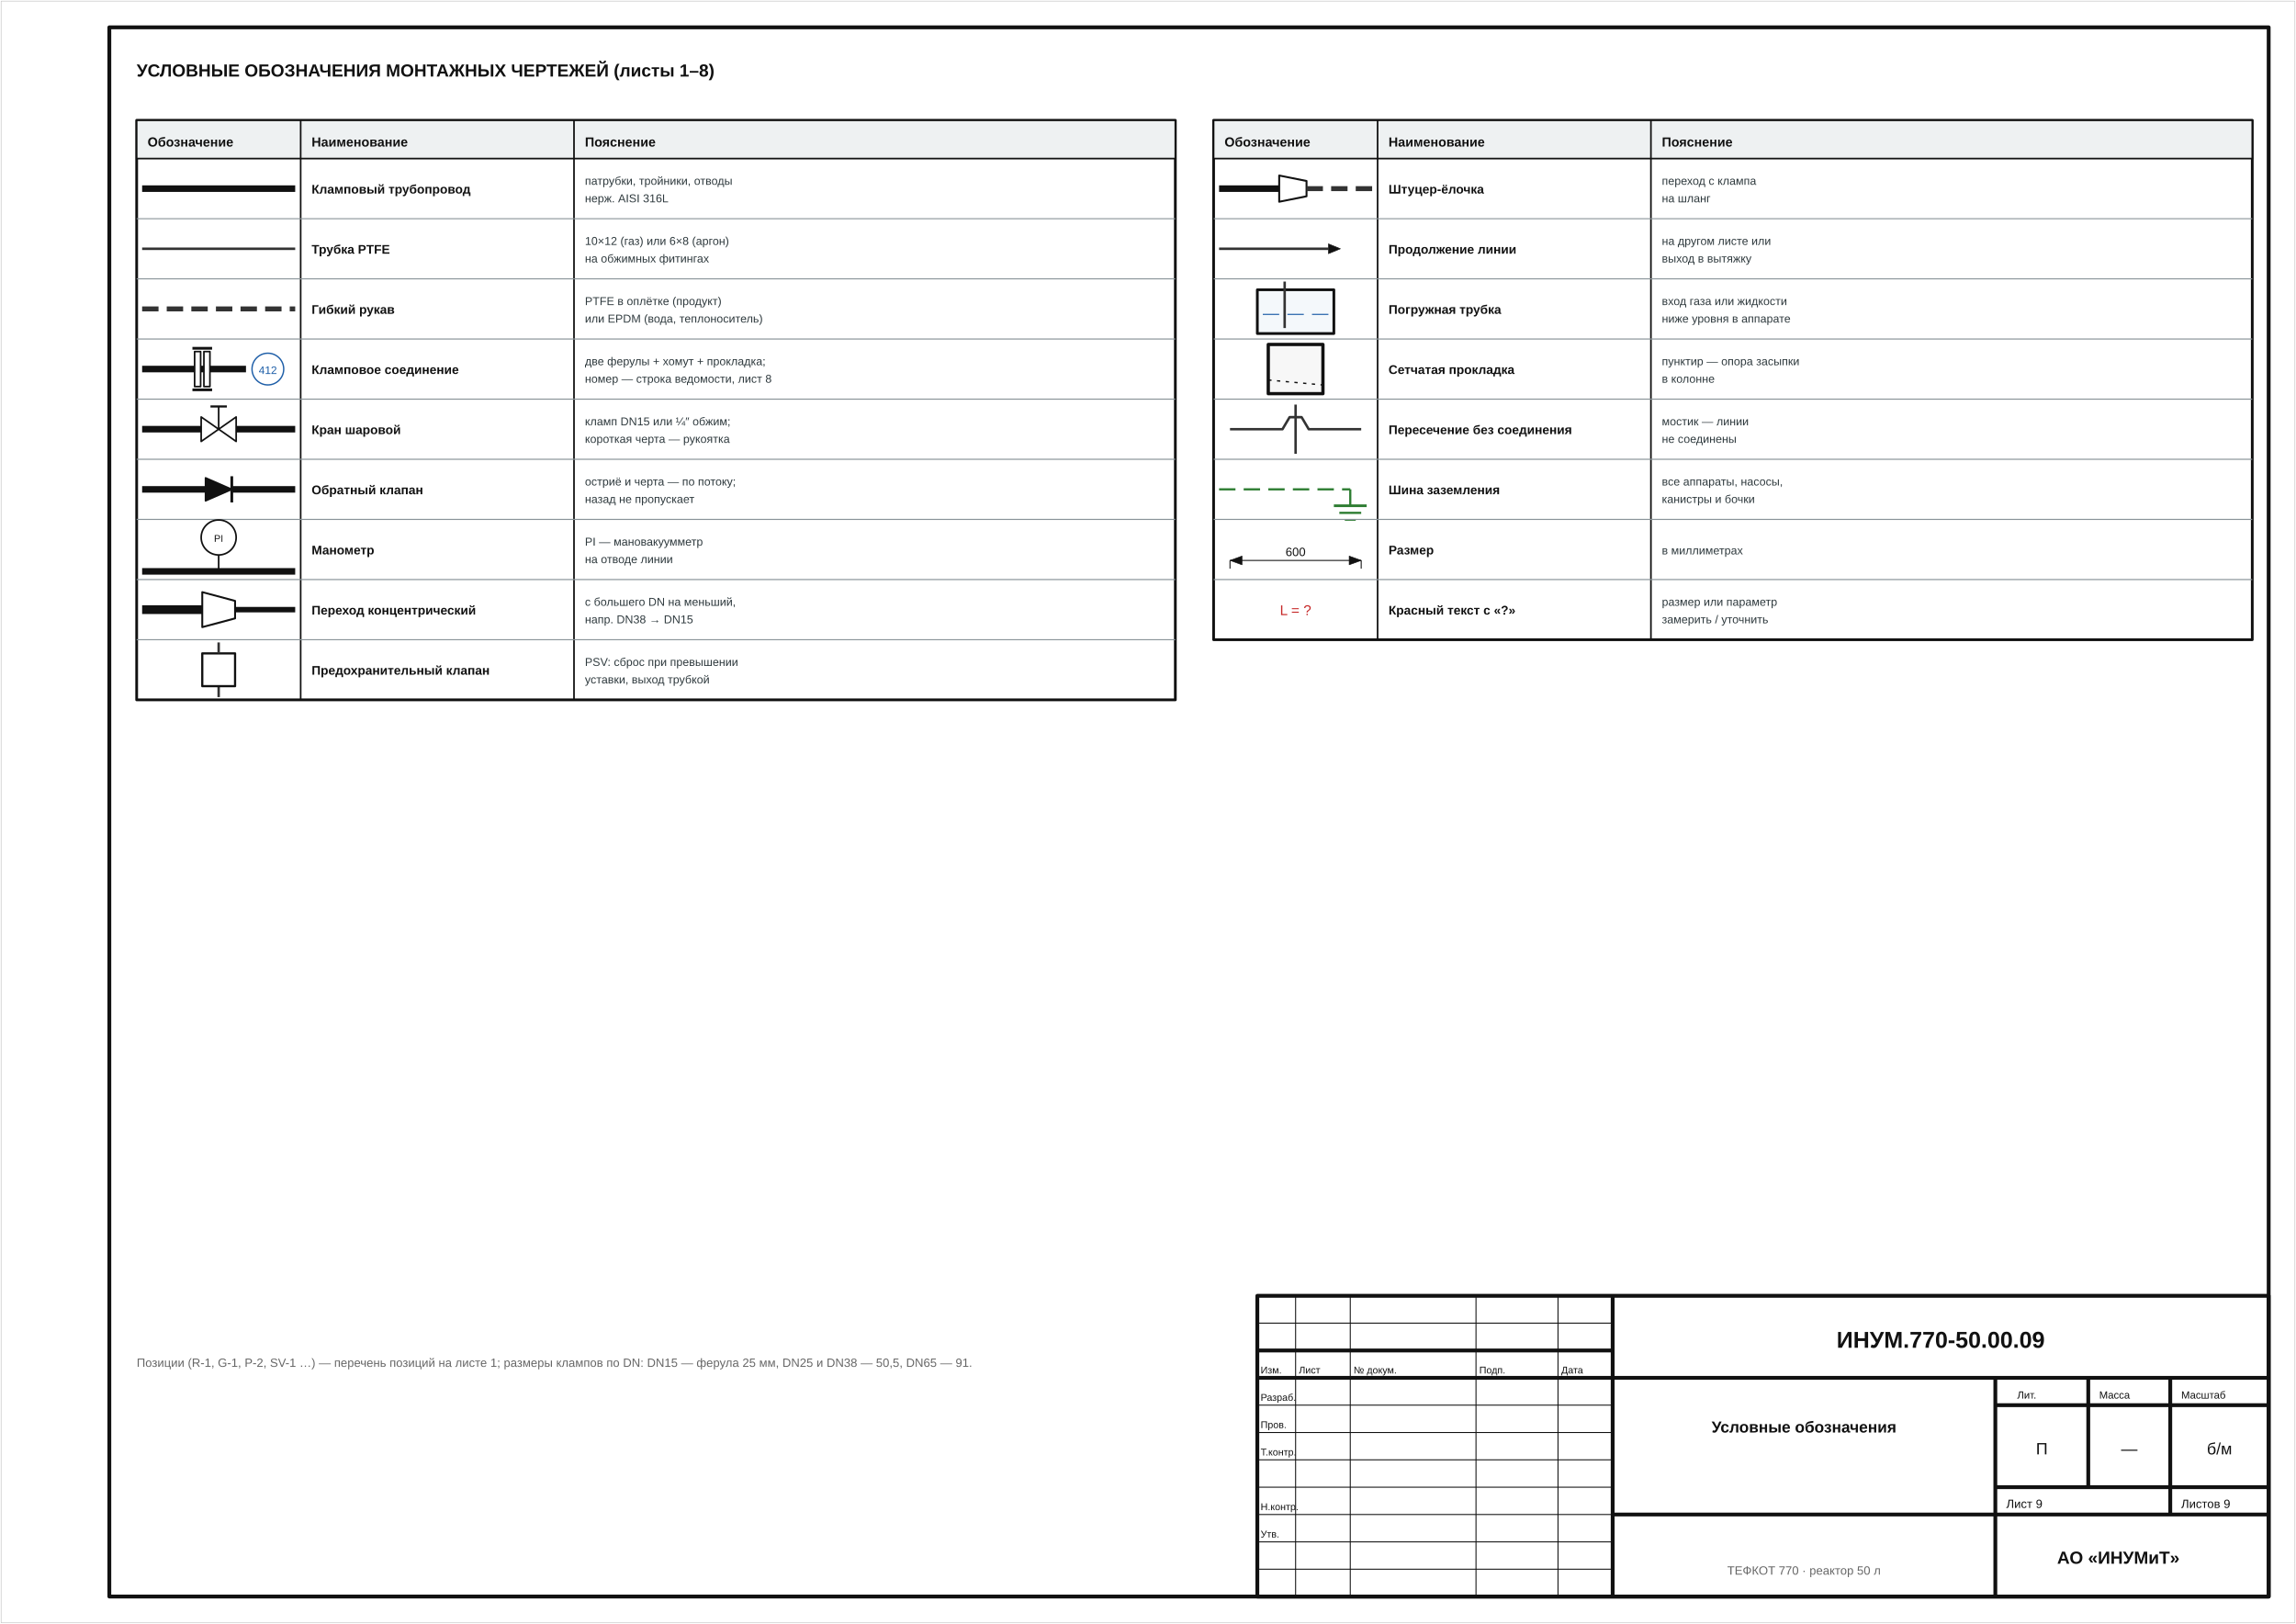
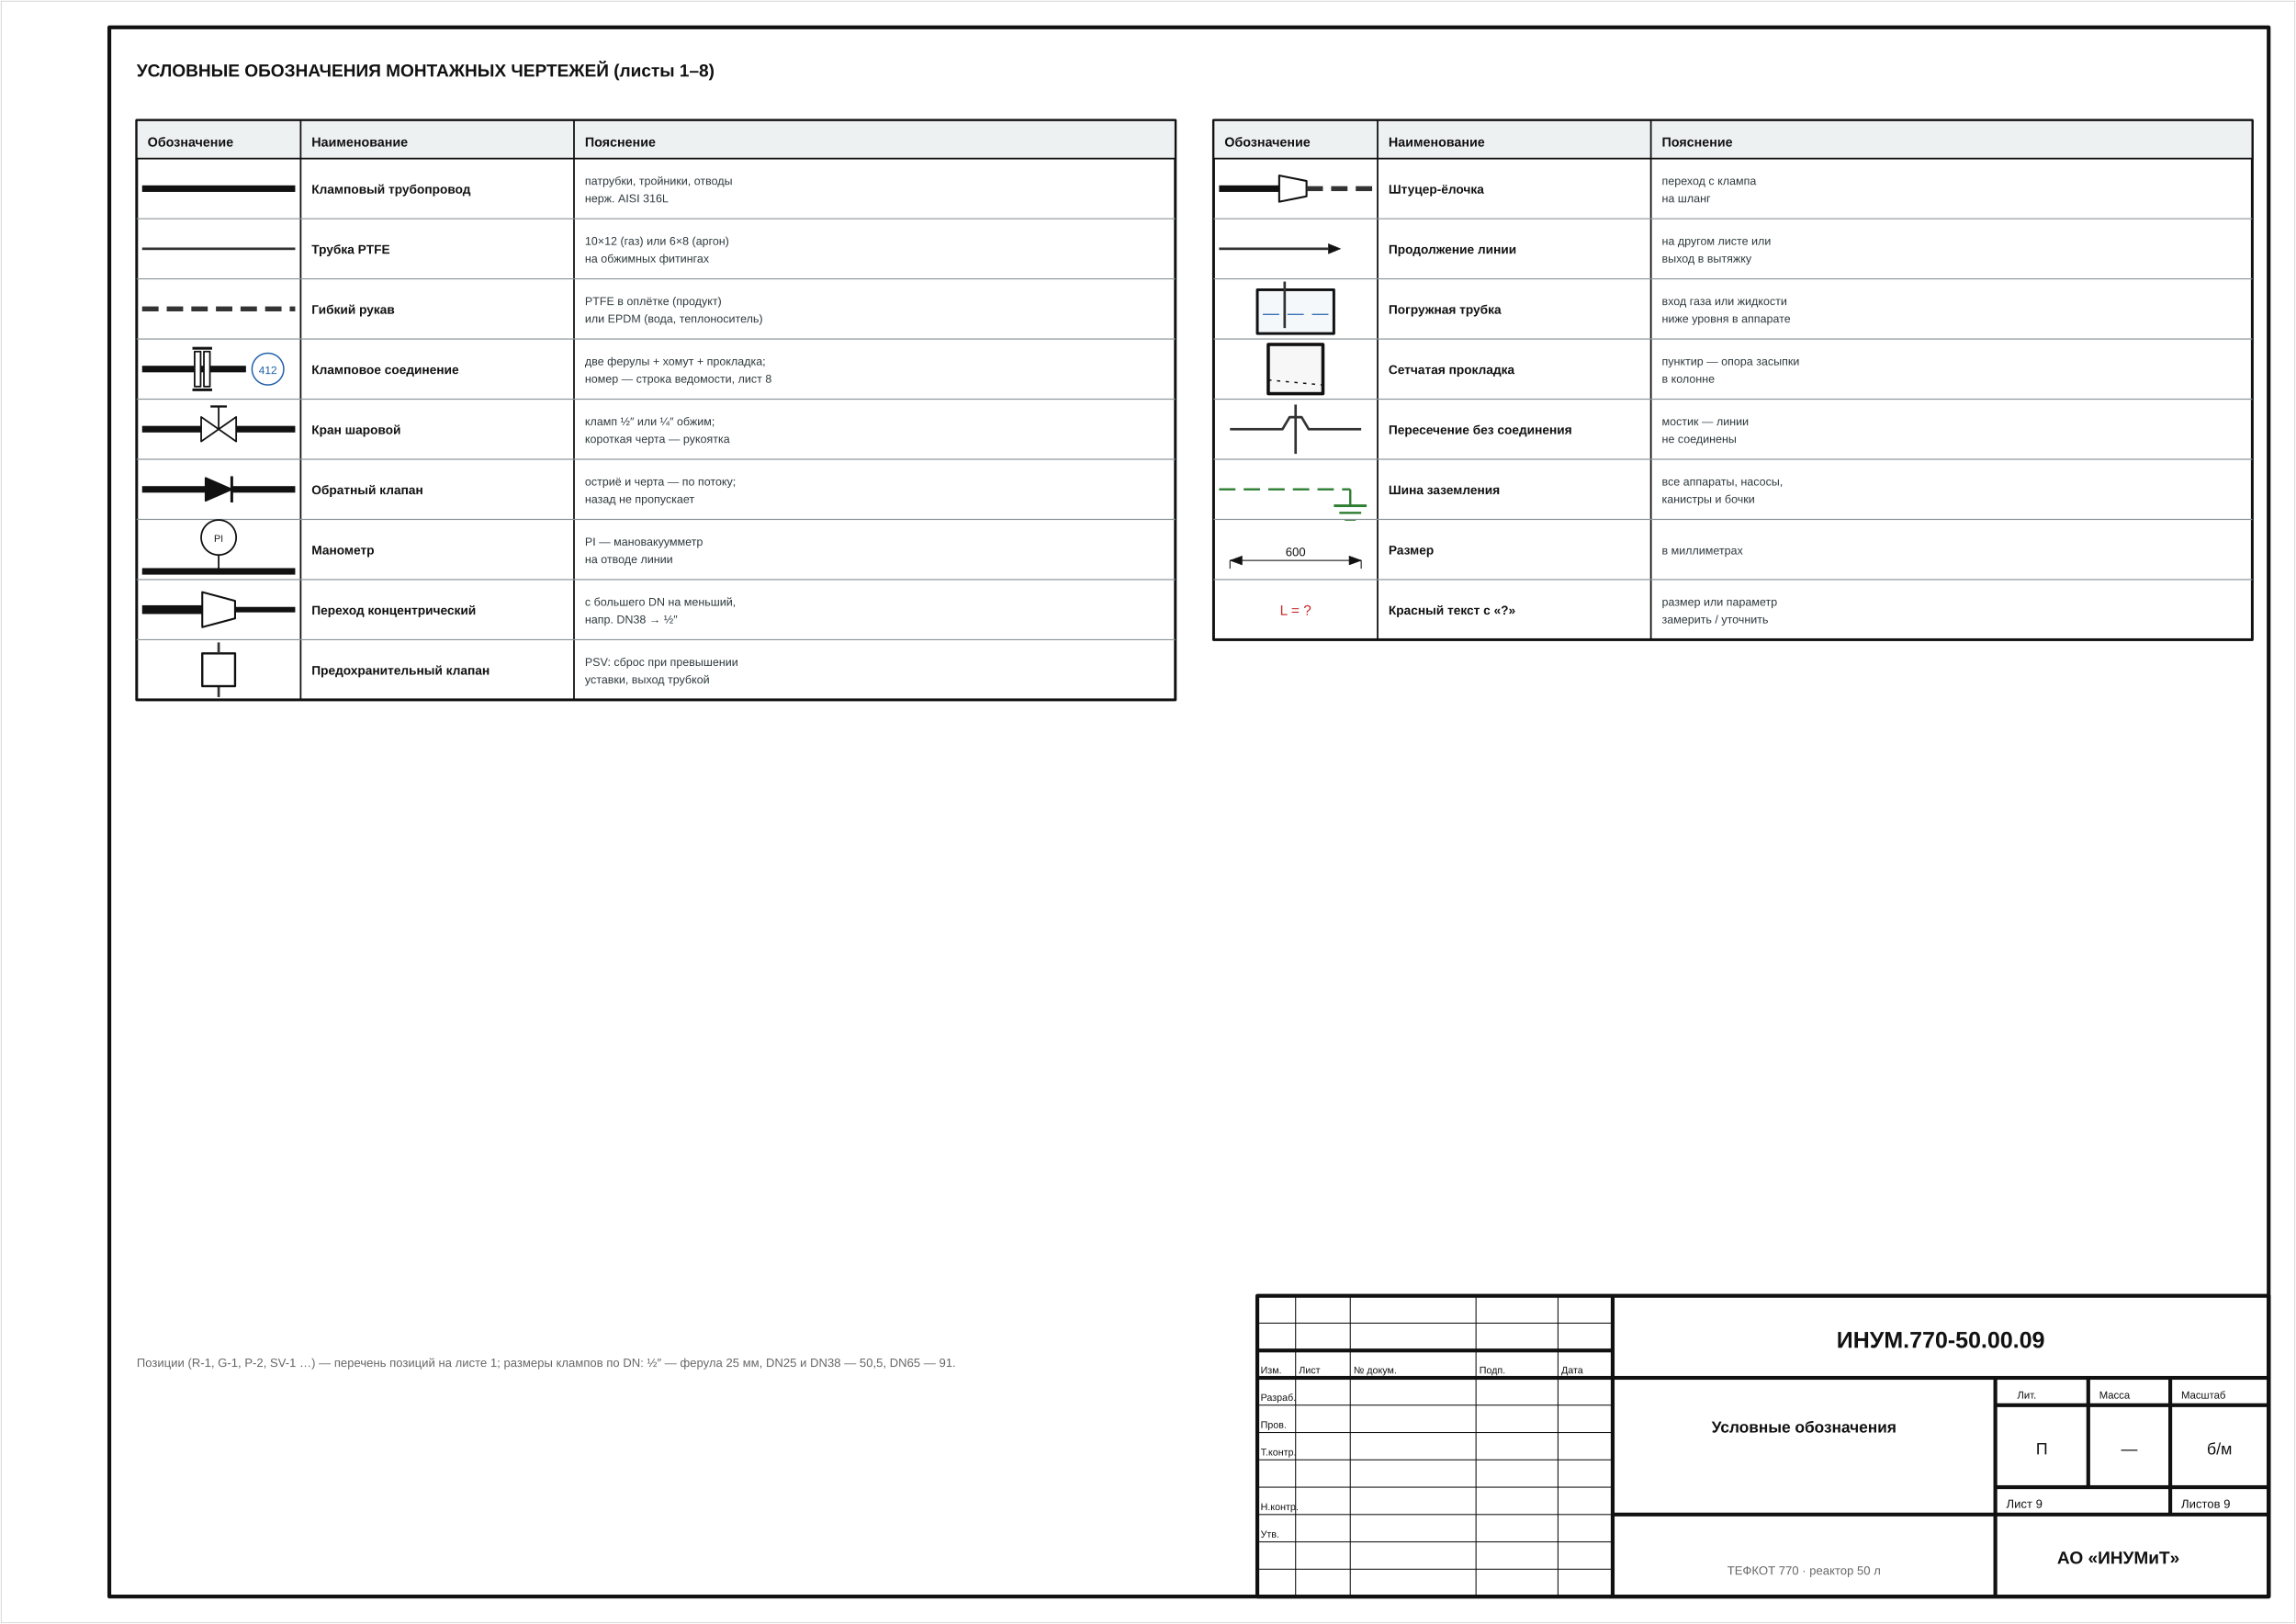
<svg xmlns="http://www.w3.org/2000/svg" viewBox="0 0 420.0 297.0" width="420.0mm" height="297.0mm" font-family="Arial, 'Liberation Sans', sans-serif">
  <rect width="100%" height="100%" fill="#fff" />
  <path d="M0.20,0.20 L419.80,0.20 L419.80,296.80 L0.20,296.80 Z" fill="none" stroke="#bbbbbb" stroke-width="0.1" stroke-linejoin="round" />
  <path d="M20.00,5.00 L415.00,5.00 L415.00,292.00 L20.00,292.00 Z" fill="none" stroke="#111111" stroke-width="0.7" stroke-linejoin="round" />
  <path d="M230.00,237.00 L415.00,237.00 L415.00,292.00 L230.00,292.00 Z" fill="none" stroke="#111111" stroke-width="0.7" stroke-linejoin="round" />
  <path d="M230.00,242.00 L295.00,242.00" fill="none" stroke="#111111" stroke-width="0.18" stroke-linejoin="round" />
  <path d="M230.00,247.00 L295.00,247.00" fill="none" stroke="#111111" stroke-width="0.7" stroke-linejoin="round" />
  <path d="M230.00,252.00 L295.00,252.00" fill="none" stroke="#111111" stroke-width="0.7" stroke-linejoin="round" />
  <path d="M230.00,257.00 L295.00,257.00" fill="none" stroke="#111111" stroke-width="0.18" stroke-linejoin="round" />
  <path d="M230.00,262.00 L295.00,262.00" fill="none" stroke="#111111" stroke-width="0.18" stroke-linejoin="round" />
  <path d="M230.00,267.00 L295.00,267.00" fill="none" stroke="#111111" stroke-width="0.18" stroke-linejoin="round" />
  <path d="M230.00,272.00 L295.00,272.00" fill="none" stroke="#111111" stroke-width="0.18" stroke-linejoin="round" />
  <path d="M230.00,277.00 L295.00,277.00" fill="none" stroke="#111111" stroke-width="0.18" stroke-linejoin="round" />
  <path d="M230.00,282.00 L295.00,282.00" fill="none" stroke="#111111" stroke-width="0.18" stroke-linejoin="round" />
  <path d="M230.00,287.00 L295.00,287.00" fill="none" stroke="#111111" stroke-width="0.18" stroke-linejoin="round" />
  <path d="M237.00,237.00 L237.00,292.00" fill="none" stroke="#111111" stroke-width="0.18" stroke-linejoin="round" />
  <path d="M247.00,237.00 L247.00,292.00" fill="none" stroke="#111111" stroke-width="0.18" stroke-linejoin="round" />
  <path d="M270.00,237.00 L270.00,292.00" fill="none" stroke="#111111" stroke-width="0.18" stroke-linejoin="round" />
  <path d="M285.00,237.00 L285.00,292.00" fill="none" stroke="#111111" stroke-width="0.18" stroke-linejoin="round" />
  <path d="M295.00,237.00 L295.00,292.00" fill="none" stroke="#111111" stroke-width="0.7" stroke-linejoin="round" />
  <text x="230.60" y="251.20" font-size="1.8" text-anchor="start" fill="#111111">Изм.</text>
  <text x="237.60" y="251.20" font-size="1.8" text-anchor="start" fill="#111111">Лист</text>
  <text x="247.60" y="251.20" font-size="1.8" text-anchor="start" fill="#111111">№ докум.</text>
  <text x="270.60" y="251.20" font-size="1.8" text-anchor="start" fill="#111111">Подп.</text>
  <text x="285.60" y="251.20" font-size="1.8" text-anchor="start" fill="#111111">Дата</text>
  <text x="230.60" y="256.20" font-size="1.8" text-anchor="start" fill="#111111">Разраб.</text>
  <text x="230.60" y="261.20" font-size="1.8" text-anchor="start" fill="#111111">Пров.</text>
  <text x="230.60" y="266.20" font-size="1.8" text-anchor="start" fill="#111111">Т.контр.</text>
  <text x="230.60" y="276.20" font-size="1.8" text-anchor="start" fill="#111111">Н.контр.</text>
  <text x="230.60" y="281.20" font-size="1.8" text-anchor="start" fill="#111111">Утв.</text>
  <text x="248.60" y="256.20" font-size="1.8" text-anchor="start" fill="#111111" />
  <path d="M295.00,252.00 L415.00,252.00" fill="none" stroke="#111111" stroke-width="0.7" stroke-linejoin="round" />
  <text x="355.00" y="246.50" font-size="4.2" text-anchor="middle" fill="#111111" font-weight="bold">ИНУМ.770-50.00.09</text>
  <path d="M365.00,252.00 L365.00,292.00" fill="none" stroke="#111111" stroke-width="0.7" stroke-linejoin="round" />
  <path d="M295.00,277.00 L415.00,277.00" fill="none" stroke="#111111" stroke-width="0.7" stroke-linejoin="round" />
  <text x="330.00" y="262.00" font-size="2.9" text-anchor="middle" fill="#111111" font-weight="bold">Условные обозначения</text>
  <path d="M365.00,257.00 L415.00,257.00" fill="none" stroke="#111111" stroke-width="0.7" stroke-linejoin="round" />
  <path d="M365.00,272.00 L415.00,272.00" fill="none" stroke="#111111" stroke-width="0.7" stroke-linejoin="round" />
  <path d="M382.00,252.00 L382.00,272.00" fill="none" stroke="#111111" stroke-width="0.7" stroke-linejoin="round" />
  <path d="M397.00,252.00 L397.00,272.00" fill="none" stroke="#111111" stroke-width="0.7" stroke-linejoin="round" />
  <text x="369.00" y="255.80" font-size="1.9" text-anchor="start" fill="#111111">Лит.</text>
  <text x="384.00" y="255.80" font-size="1.9" text-anchor="start" fill="#111111">Масса</text>
  <text x="399.00" y="255.80" font-size="1.9" text-anchor="start" fill="#111111">Масштаб</text>
  <text x="373.50" y="266.00" font-size="3" text-anchor="middle" fill="#111111">П</text>
  <text x="389.50" y="266.00" font-size="3" text-anchor="middle" fill="#111111">—</text>
  <text x="406.00" y="266.00" font-size="3" text-anchor="middle" fill="#111111">б/м</text>
  <path d="M397.00,272.00 L397.00,277.00" fill="none" stroke="#111111" stroke-width="0.7" stroke-linejoin="round" />
  <text x="367.00" y="275.80" font-size="2.2" text-anchor="start" fill="#111111">Лист 9</text>
  <text x="399.00" y="275.80" font-size="2.2" text-anchor="start" fill="#111111">Листов 9</text>
  <text x="387.50" y="286.00" font-size="3.2" text-anchor="middle" fill="#111111" font-weight="bold">АО «ИНУМиТ»</text>
  <text x="330.00" y="288.00" font-size="2.2" text-anchor="middle" fill="#666666">ТЕФКОТ 770 · реактор 50 л</text>
  <text x="25.00" y="14.00" font-size="3.2" text-anchor="start" fill="#111111" font-weight="bold">УСЛОВНЫЕ ОБОЗНАЧЕНИЯ МОНТАЖНЫХ ЧЕРТЕЖЕЙ (листы 1–8)</text>
  <path d="M25.00,22.00 L215.00,22.00 L215.00,128.00 L25.00,128.00 Z" fill="none" stroke="#111111" stroke-width="0.5" stroke-linejoin="round" />
  <path d="M25.00,22.00 L215.00,22.00 L215.00,29.00 L25.00,29.00 Z" fill="#eef1f2" stroke="#111111" stroke-width="0.3" stroke-linejoin="round" />
  <path d="M55.00,22.00 L55.00,128.00" fill="none" stroke="#111111" stroke-width="0.3" stroke-linejoin="round" />
  <path d="M105.00,22.00 L105.00,128.00" fill="none" stroke="#111111" stroke-width="0.3" stroke-linejoin="round" />
  <text x="27.00" y="26.80" font-size="2.4" text-anchor="start" fill="#111111" font-weight="bold">Обозначение</text>
  <text x="57.00" y="26.80" font-size="2.4" text-anchor="start" fill="#111111" font-weight="bold">Наименование</text>
  <text x="107.00" y="26.80" font-size="2.4" text-anchor="start" fill="#111111" font-weight="bold">Пояснение</text>
  <path d="M26.00,34.50 L54.00,34.50" fill="none" stroke="#111111" stroke-width="1.2" stroke-linejoin="round" />
  <text x="57.00" y="35.40" font-size="2.3" text-anchor="start" fill="#111111" font-weight="bold">Кламповый трубопровод</text>
  <text x="107.00" y="33.80" font-size="2.1" text-anchor="start" fill="#2f3a3e">патрубки, тройники, отводы</text>
  <text x="107.00" y="37.00" font-size="2.1" text-anchor="start" fill="#2f3a3e">нерж. AISI 316L</text>
  <path d="M25.00,40.00 L215.00,40.00" fill="none" stroke="#8a9499" stroke-width="0.2" stroke-linejoin="round" />
  <path d="M26.00,45.50 L54.00,45.50" fill="none" stroke="#333333" stroke-width="0.45" stroke-linejoin="round" />
  <text x="57.00" y="46.40" font-size="2.3" text-anchor="start" fill="#111111" font-weight="bold">Трубка PTFE</text>
  <text x="107.00" y="44.80" font-size="2.1" text-anchor="start" fill="#2f3a3e">10×12 (газ) или 6×8 (аргон)</text>
  <text x="107.00" y="48.00" font-size="2.1" text-anchor="start" fill="#2f3a3e">на обжимных фитингах</text>
  <path d="M25.00,51.00 L215.00,51.00" fill="none" stroke="#8a9499" stroke-width="0.2" stroke-linejoin="round" />
  <path d="M26.00,56.50 L54.00,56.50" fill="none" stroke="#333333" stroke-width="0.9" stroke-dasharray="3 1.5" stroke-linejoin="round" />
  <text x="57.00" y="57.40" font-size="2.3" text-anchor="start" fill="#111111" font-weight="bold">Гибкий рукав</text>
  <text x="107.00" y="55.80" font-size="2.1" text-anchor="start" fill="#2f3a3e">PTFE в оплётке (продукт)</text>
  <text x="107.00" y="59.00" font-size="2.1" text-anchor="start" fill="#2f3a3e">или EPDM (вода, теплоноситель)</text>
  <path d="M25.00,62.00 L215.00,62.00" fill="none" stroke="#8a9499" stroke-width="0.2" stroke-linejoin="round" />
  <path d="M26.00,67.50 L45.00,67.50" fill="none" stroke="#111111" stroke-width="1.2" stroke-linejoin="round" />
  <path d="M35.60,64.30 L36.70,64.30 L36.70,70.70 L35.60,70.70 Z" fill="#ffffff" stroke="#111111" stroke-width="0.3" stroke-linejoin="round" />
  <path d="M37.30,64.30 L38.40,64.30 L38.40,70.70 L37.30,70.70 Z" fill="#ffffff" stroke="#111111" stroke-width="0.3" stroke-linejoin="round" />
  <path d="M35.20,63.70 L38.80,63.70" fill="none" stroke="#111111" stroke-width="0.5" stroke-linejoin="round" />
  <path d="M35.20,71.30 L38.80,71.30" fill="none" stroke="#111111" stroke-width="0.5" stroke-linejoin="round" />
  <circle cx="49.00" cy="67.50" r="2.90" fill="#ffffff" stroke="#1f5fa8" stroke-width="0.25" />
  <text x="49.00" y="68.40" font-size="2.0" text-anchor="middle" fill="#1f5fa8">412</text>
  <text x="57.00" y="68.40" font-size="2.3" text-anchor="start" fill="#111111" font-weight="bold">Кламповое соединение</text>
  <text x="107.00" y="66.80" font-size="2.1" text-anchor="start" fill="#2f3a3e">две ферулы + хомут + прокладка;</text>
  <text x="107.00" y="70.00" font-size="2.1" text-anchor="start" fill="#2f3a3e">номер — строка ведомости, лист 8</text>
  <path d="M25.00,73.00 L215.00,73.00" fill="none" stroke="#8a9499" stroke-width="0.2" stroke-linejoin="round" />
  <path d="M26.00,78.50 L36.80,78.50" fill="none" stroke="#111111" stroke-width="1.2" stroke-linejoin="round" />
  <path d="M43.20,78.50 L54.00,78.50" fill="none" stroke="#111111" stroke-width="1.2" stroke-linejoin="round" />
  <path d="M36.80,76.26 L43.20,80.74 L43.20,76.26 L36.80,80.74 Z" fill="#ffffff" stroke="#111111" stroke-width="0.3" stroke-linejoin="round" />
  <path d="M40.00,78.50 L40.00,74.34" fill="none" stroke="#111111" stroke-width="0.3" stroke-linejoin="round" />
  <path d="M38.50,74.34 L41.50,74.34" fill="none" stroke="#111111" stroke-width="0.4" stroke-linejoin="round" />
  <text x="57.00" y="79.40" font-size="2.3" text-anchor="start" fill="#111111" font-weight="bold">Кран шаровой</text>
-   <text x="107.00" y="77.80" font-size="2.1" text-anchor="start" fill="#2f3a3e">кламп DN15 или ¼″ обжим;</text>
+   <text x="107.00" y="77.80" font-size="2.1" text-anchor="start" fill="#2f3a3e">кламп ½″ или ¼″ обжим;</text>
  <text x="107.00" y="81.00" font-size="2.1" text-anchor="start" fill="#2f3a3e">короткая черта — рукоятка</text>
  <path d="M25.00,84.00 L215.00,84.00" fill="none" stroke="#8a9499" stroke-width="0.2" stroke-linejoin="round" />
  <path d="M26.00,89.50 L37.60,89.50" fill="none" stroke="#111111" stroke-width="1.2" stroke-linejoin="round" />
  <path d="M42.40,89.50 L54.00,89.50" fill="none" stroke="#111111" stroke-width="1.2" stroke-linejoin="round" />
  <path d="M42.40,89.50 L37.60,91.60 L37.60,87.40 Z" fill="#111111" stroke="#111111" stroke-width="0.3" stroke-linejoin="round" />
  <path d="M42.40,91.90 L42.40,87.10" fill="none" stroke="#111111" stroke-width="0.5" stroke-linejoin="round" />
  <text x="57.00" y="90.40" font-size="2.3" text-anchor="start" fill="#111111" font-weight="bold">Обратный клапан</text>
  <text x="107.00" y="88.80" font-size="2.1" text-anchor="start" fill="#2f3a3e">остриё и черта — по потоку;</text>
  <text x="107.00" y="92.00" font-size="2.1" text-anchor="start" fill="#2f3a3e">назад не пропускает</text>
  <path d="M25.00,95.00 L215.00,95.00" fill="none" stroke="#8a9499" stroke-width="0.2" stroke-linejoin="round" />
  <path d="M26.00,104.50 L54.00,104.50" fill="none" stroke="#111111" stroke-width="1.2" stroke-linejoin="round" />
  <path d="M40.00,104.50 L40.00,101.50" fill="none" stroke="#111111" stroke-width="0.3" stroke-linejoin="round" />
  <circle cx="40.00" cy="98.30" r="3.20" fill="#ffffff" stroke="#111111" stroke-width="0.3" />
  <text x="40.00" y="99.10" font-size="1.8" text-anchor="middle" fill="#111111">PI</text>
  <text x="57.00" y="101.40" font-size="2.3" text-anchor="start" fill="#111111" font-weight="bold">Манометр</text>
  <text x="107.00" y="99.80" font-size="2.1" text-anchor="start" fill="#2f3a3e">PI — мановакуумметр</text>
  <text x="107.00" y="103.00" font-size="2.1" text-anchor="start" fill="#2f3a3e">на отводе линии</text>
  <path d="M25.00,106.00 L215.00,106.00" fill="none" stroke="#8a9499" stroke-width="0.2" stroke-linejoin="round" />
  <path d="M26.00,111.50 L37.00,111.50" fill="none" stroke="#111111" stroke-width="1.6" stroke-linejoin="round" />
  <path d="M43.00,111.50 L54.00,111.50" fill="none" stroke="#111111" stroke-width="1.0" stroke-linejoin="round" />
  <path d="M37.00,108.30 L37.00,114.70 L43.00,113.10 L43.00,109.90 Z" fill="#ffffff" stroke="#111111" stroke-width="0.35" stroke-linejoin="round" />
  <text x="57.00" y="112.40" font-size="2.3" text-anchor="start" fill="#111111" font-weight="bold">Переход концентрический</text>
  <text x="107.00" y="110.80" font-size="2.1" text-anchor="start" fill="#2f3a3e">с большего DN на меньший,</text>
-   <text x="107.00" y="114.00" font-size="2.1" text-anchor="start" fill="#2f3a3e">напр. DN38 → DN15</text>
+   <text x="107.00" y="114.00" font-size="2.1" text-anchor="start" fill="#2f3a3e">напр. DN38 → ½″</text>
  <path d="M25.00,117.00 L215.00,117.00" fill="none" stroke="#8a9499" stroke-width="0.2" stroke-linejoin="round" />
  <path d="M40.00,127.50 L40.00,125.50" fill="none" stroke="#333333" stroke-width="0.45" stroke-linejoin="round" />
  <path d="M37.00,119.50 L43.00,119.50 L43.00,125.50 L37.00,125.50 Z" fill="#ffffff" stroke="#111111" stroke-width="0.4" stroke-linejoin="round" />
  <path d="M40.00,119.50 L40.00,117.50" fill="none" stroke="#333333" stroke-width="0.45" stroke-linejoin="round" />
  <text x="57.00" y="123.40" font-size="2.3" text-anchor="start" fill="#111111" font-weight="bold">Предохранительный клапан</text>
  <text x="107.00" y="121.80" font-size="2.1" text-anchor="start" fill="#2f3a3e">PSV: сброс при превышении</text>
  <text x="107.00" y="125.00" font-size="2.1" text-anchor="start" fill="#2f3a3e">уставки, выход трубкой</text>
  <path d="M222.00,22.00 L412.00,22.00 L412.00,117.00 L222.00,117.00 Z" fill="none" stroke="#111111" stroke-width="0.5" stroke-linejoin="round" />
  <path d="M222.00,22.00 L412.00,22.00 L412.00,29.00 L222.00,29.00 Z" fill="#eef1f2" stroke="#111111" stroke-width="0.3" stroke-linejoin="round" />
  <path d="M252.00,22.00 L252.00,117.00" fill="none" stroke="#111111" stroke-width="0.3" stroke-linejoin="round" />
  <path d="M302.00,22.00 L302.00,117.00" fill="none" stroke="#111111" stroke-width="0.3" stroke-linejoin="round" />
  <text x="224.00" y="26.80" font-size="2.4" text-anchor="start" fill="#111111" font-weight="bold">Обозначение</text>
  <text x="254.00" y="26.80" font-size="2.4" text-anchor="start" fill="#111111" font-weight="bold">Наименование</text>
  <text x="304.00" y="26.80" font-size="2.4" text-anchor="start" fill="#111111" font-weight="bold">Пояснение</text>
  <path d="M223.00,34.50 L234.00,34.50" fill="none" stroke="#111111" stroke-width="1.2" stroke-linejoin="round" />
  <path d="M234.00,32.10 L234.00,36.90 L239.00,35.90 L239.00,33.10 Z" fill="#ffffff" stroke="#111111" stroke-width="0.35" stroke-linejoin="round" />
  <path d="M239.00,34.50 L251.00,34.50" fill="none" stroke="#333333" stroke-width="0.9" stroke-dasharray="3 1.5" stroke-linejoin="round" />
  <text x="254.00" y="35.40" font-size="2.3" text-anchor="start" fill="#111111" font-weight="bold">Штуцер-ёлочка</text>
  <text x="304.00" y="33.80" font-size="2.1" text-anchor="start" fill="#2f3a3e">переход с клампа</text>
  <text x="304.00" y="37.00" font-size="2.1" text-anchor="start" fill="#2f3a3e">на шланг</text>
  <path d="M222.00,40.00 L412.00,40.00" fill="none" stroke="#8a9499" stroke-width="0.2" stroke-linejoin="round" />
  <path d="M223.00,45.50 L243.00,45.50" fill="none" stroke="#333333" stroke-width="0.45" stroke-linejoin="round" />
  <path d="M245.20,45.50 L243.00,46.40 L243.00,44.60 Z" fill="#111111" stroke="#111111" stroke-width="0.1" stroke-linejoin="round" />
  <text x="254.00" y="46.40" font-size="2.3" text-anchor="start" fill="#111111" font-weight="bold">Продолжение линии</text>
  <text x="304.00" y="44.80" font-size="2.1" text-anchor="start" fill="#2f3a3e">на другом листе или</text>
  <text x="304.00" y="48.00" font-size="2.1" text-anchor="start" fill="#2f3a3e">выход в вытяжку</text>
  <path d="M222.00,51.00 L412.00,51.00" fill="none" stroke="#8a9499" stroke-width="0.2" stroke-linejoin="round" />
  <path d="M230.00,53.00 L244.00,53.00 L244.00,61.00 L230.00,61.00 Z" fill="#f4f8fb" stroke="#111111" stroke-width="0.5" stroke-linejoin="round" />
  <path d="M231.00,57.50 L243.00,57.50" fill="none" stroke="#1f5fa8" stroke-width="0.2" stroke-dasharray="3 1.5" stroke-linejoin="round" />
  <path d="M235.00,51.50 L235.00,60.00" fill="none" stroke="#333333" stroke-width="0.45" stroke-linejoin="round" />
  <text x="254.00" y="57.40" font-size="2.3" text-anchor="start" fill="#111111" font-weight="bold">Погружная трубка</text>
  <text x="304.00" y="55.80" font-size="2.1" text-anchor="start" fill="#2f3a3e">вход газа или жидкости</text>
  <text x="304.00" y="59.00" font-size="2.1" text-anchor="start" fill="#2f3a3e">ниже уровня в аппарате</text>
  <path d="M222.00,62.00 L412.00,62.00" fill="none" stroke="#8a9499" stroke-width="0.2" stroke-linejoin="round" />
  <path d="M232.00,63.00 L242.00,63.00 L242.00,72.00 L232.00,72.00 Z" fill="#f7f7f7" stroke="#111111" stroke-width="0.6" stroke-linejoin="round" />
  <path d="M232.00,69.50 L243.00,70.50" fill="none" stroke="#111111" stroke-width="0.25" stroke-dasharray="0.6 1" stroke-linejoin="round" />
  <text x="254.00" y="68.40" font-size="2.3" text-anchor="start" fill="#111111" font-weight="bold">Сетчатая прокладка</text>
  <text x="304.00" y="66.80" font-size="2.1" text-anchor="start" fill="#2f3a3e">пунктир — опора засыпки</text>
  <text x="304.00" y="70.00" font-size="2.1" text-anchor="start" fill="#2f3a3e">в колонне</text>
  <path d="M222.00,73.00 L412.00,73.00" fill="none" stroke="#8a9499" stroke-width="0.2" stroke-linejoin="round" />
  <path d="M225.00,78.50 L234.60,78.50 L235.90,76.30 L238.10,76.30 L239.40,78.50 L249.00,78.50" fill="none" stroke="#333333" stroke-width="0.45" stroke-linejoin="round" />
  <path d="M237.00,74.00 L237.00,83.00" fill="none" stroke="#333333" stroke-width="0.45" stroke-linejoin="round" />
  <text x="254.00" y="79.40" font-size="2.3" text-anchor="start" fill="#111111" font-weight="bold">Пересечение без соединения</text>
  <text x="304.00" y="77.80" font-size="2.1" text-anchor="start" fill="#2f3a3e">мостик — линии</text>
  <text x="304.00" y="81.00" font-size="2.1" text-anchor="start" fill="#2f3a3e">не соединены</text>
  <path d="M222.00,84.00 L412.00,84.00" fill="none" stroke="#8a9499" stroke-width="0.2" stroke-linejoin="round" />
  <path d="M223.00,89.50 L247.00,89.50" fill="none" stroke="#2e7d32" stroke-width="0.4" stroke-dasharray="3 1.5" stroke-linejoin="round" />
  <path d="M247.00,89.50 L247.00,92.50" fill="none" stroke="#2e7d32" stroke-width="0.4" stroke-linejoin="round" />
  <path d="M244.00,92.50 L250.00,92.50" fill="none" stroke="#2e7d32" stroke-width="0.5" stroke-linejoin="round" />
  <path d="M245.00,93.80 L249.00,93.80" fill="none" stroke="#2e7d32" stroke-width="0.4" stroke-linejoin="round" />
  <path d="M246.00,95.10 L248.00,95.10" fill="none" stroke="#2e7d32" stroke-width="0.3" stroke-linejoin="round" />
  <text x="254.00" y="90.40" font-size="2.3" text-anchor="start" fill="#111111" font-weight="bold">Шина заземления</text>
  <text x="304.00" y="88.80" font-size="2.1" text-anchor="start" fill="#2f3a3e">все аппараты, насосы,</text>
  <text x="304.00" y="92.00" font-size="2.1" text-anchor="start" fill="#2f3a3e">канистры и бочки</text>
  <path d="M222.00,95.00 L412.00,95.00" fill="none" stroke="#8a9499" stroke-width="0.2" stroke-linejoin="round" />
  <path d="M225.00,102.50 L225.00,104.00" fill="none" stroke="#111111" stroke-width="0.18" stroke-linejoin="round" />
  <path d="M249.00,102.50 L249.00,104.00" fill="none" stroke="#111111" stroke-width="0.18" stroke-linejoin="round" />
  <path d="M225.00,102.50 L249.00,102.50" fill="none" stroke="#111111" stroke-width="0.18" stroke-linejoin="round" />
  <path d="M225.00,102.50 L227.20,101.70 L227.20,103.30 Z" fill="#111111" stroke="#111111" stroke-width="0.1" stroke-linejoin="round" />
  <path d="M249.00,102.50 L246.80,103.30 L246.80,101.70 Z" fill="#111111" stroke="#111111" stroke-width="0.1" stroke-linejoin="round" />
  <text x="237.00" y="101.70" font-size="2.2" text-anchor="middle" fill="#111111">600</text>
  <text x="254.00" y="101.40" font-size="2.3" text-anchor="start" fill="#111111" font-weight="bold">Размер</text>
  <text x="304.00" y="101.40" font-size="2.1" text-anchor="start" fill="#2f3a3e">в миллиметрах</text>
  <path d="M222.00,106.00 L412.00,106.00" fill="none" stroke="#8a9499" stroke-width="0.2" stroke-linejoin="round" />
  <text x="237.00" y="112.50" font-size="2.6" text-anchor="middle" fill="#c62828">L = ?</text>
  <text x="254.00" y="112.40" font-size="2.3" text-anchor="start" fill="#111111" font-weight="bold">Красный текст с «?»</text>
  <text x="304.00" y="110.80" font-size="2.1" text-anchor="start" fill="#2f3a3e">размер или параметр</text>
  <text x="304.00" y="114.00" font-size="2.1" text-anchor="start" fill="#2f3a3e">замерить / уточнить</text>
-   <text x="25.00" y="250.00" font-size="2.2" text-anchor="start" fill="#666666">Позиции (R-1, G-1, P-2, SV-1 …) — перечень позиций на листе 1; размеры клампов по DN: DN15 — ферула 25 мм, DN25 и DN38 — 50,5, DN65 — 91.</text>
+   <text x="25.00" y="250.00" font-size="2.2" text-anchor="start" fill="#666666">Позиции (R-1, G-1, P-2, SV-1 …) — перечень позиций на листе 1; размеры клампов по DN: ½″ — ферула 25 мм, DN25 и DN38 — 50,5, DN65 — 91.</text>
</svg>
